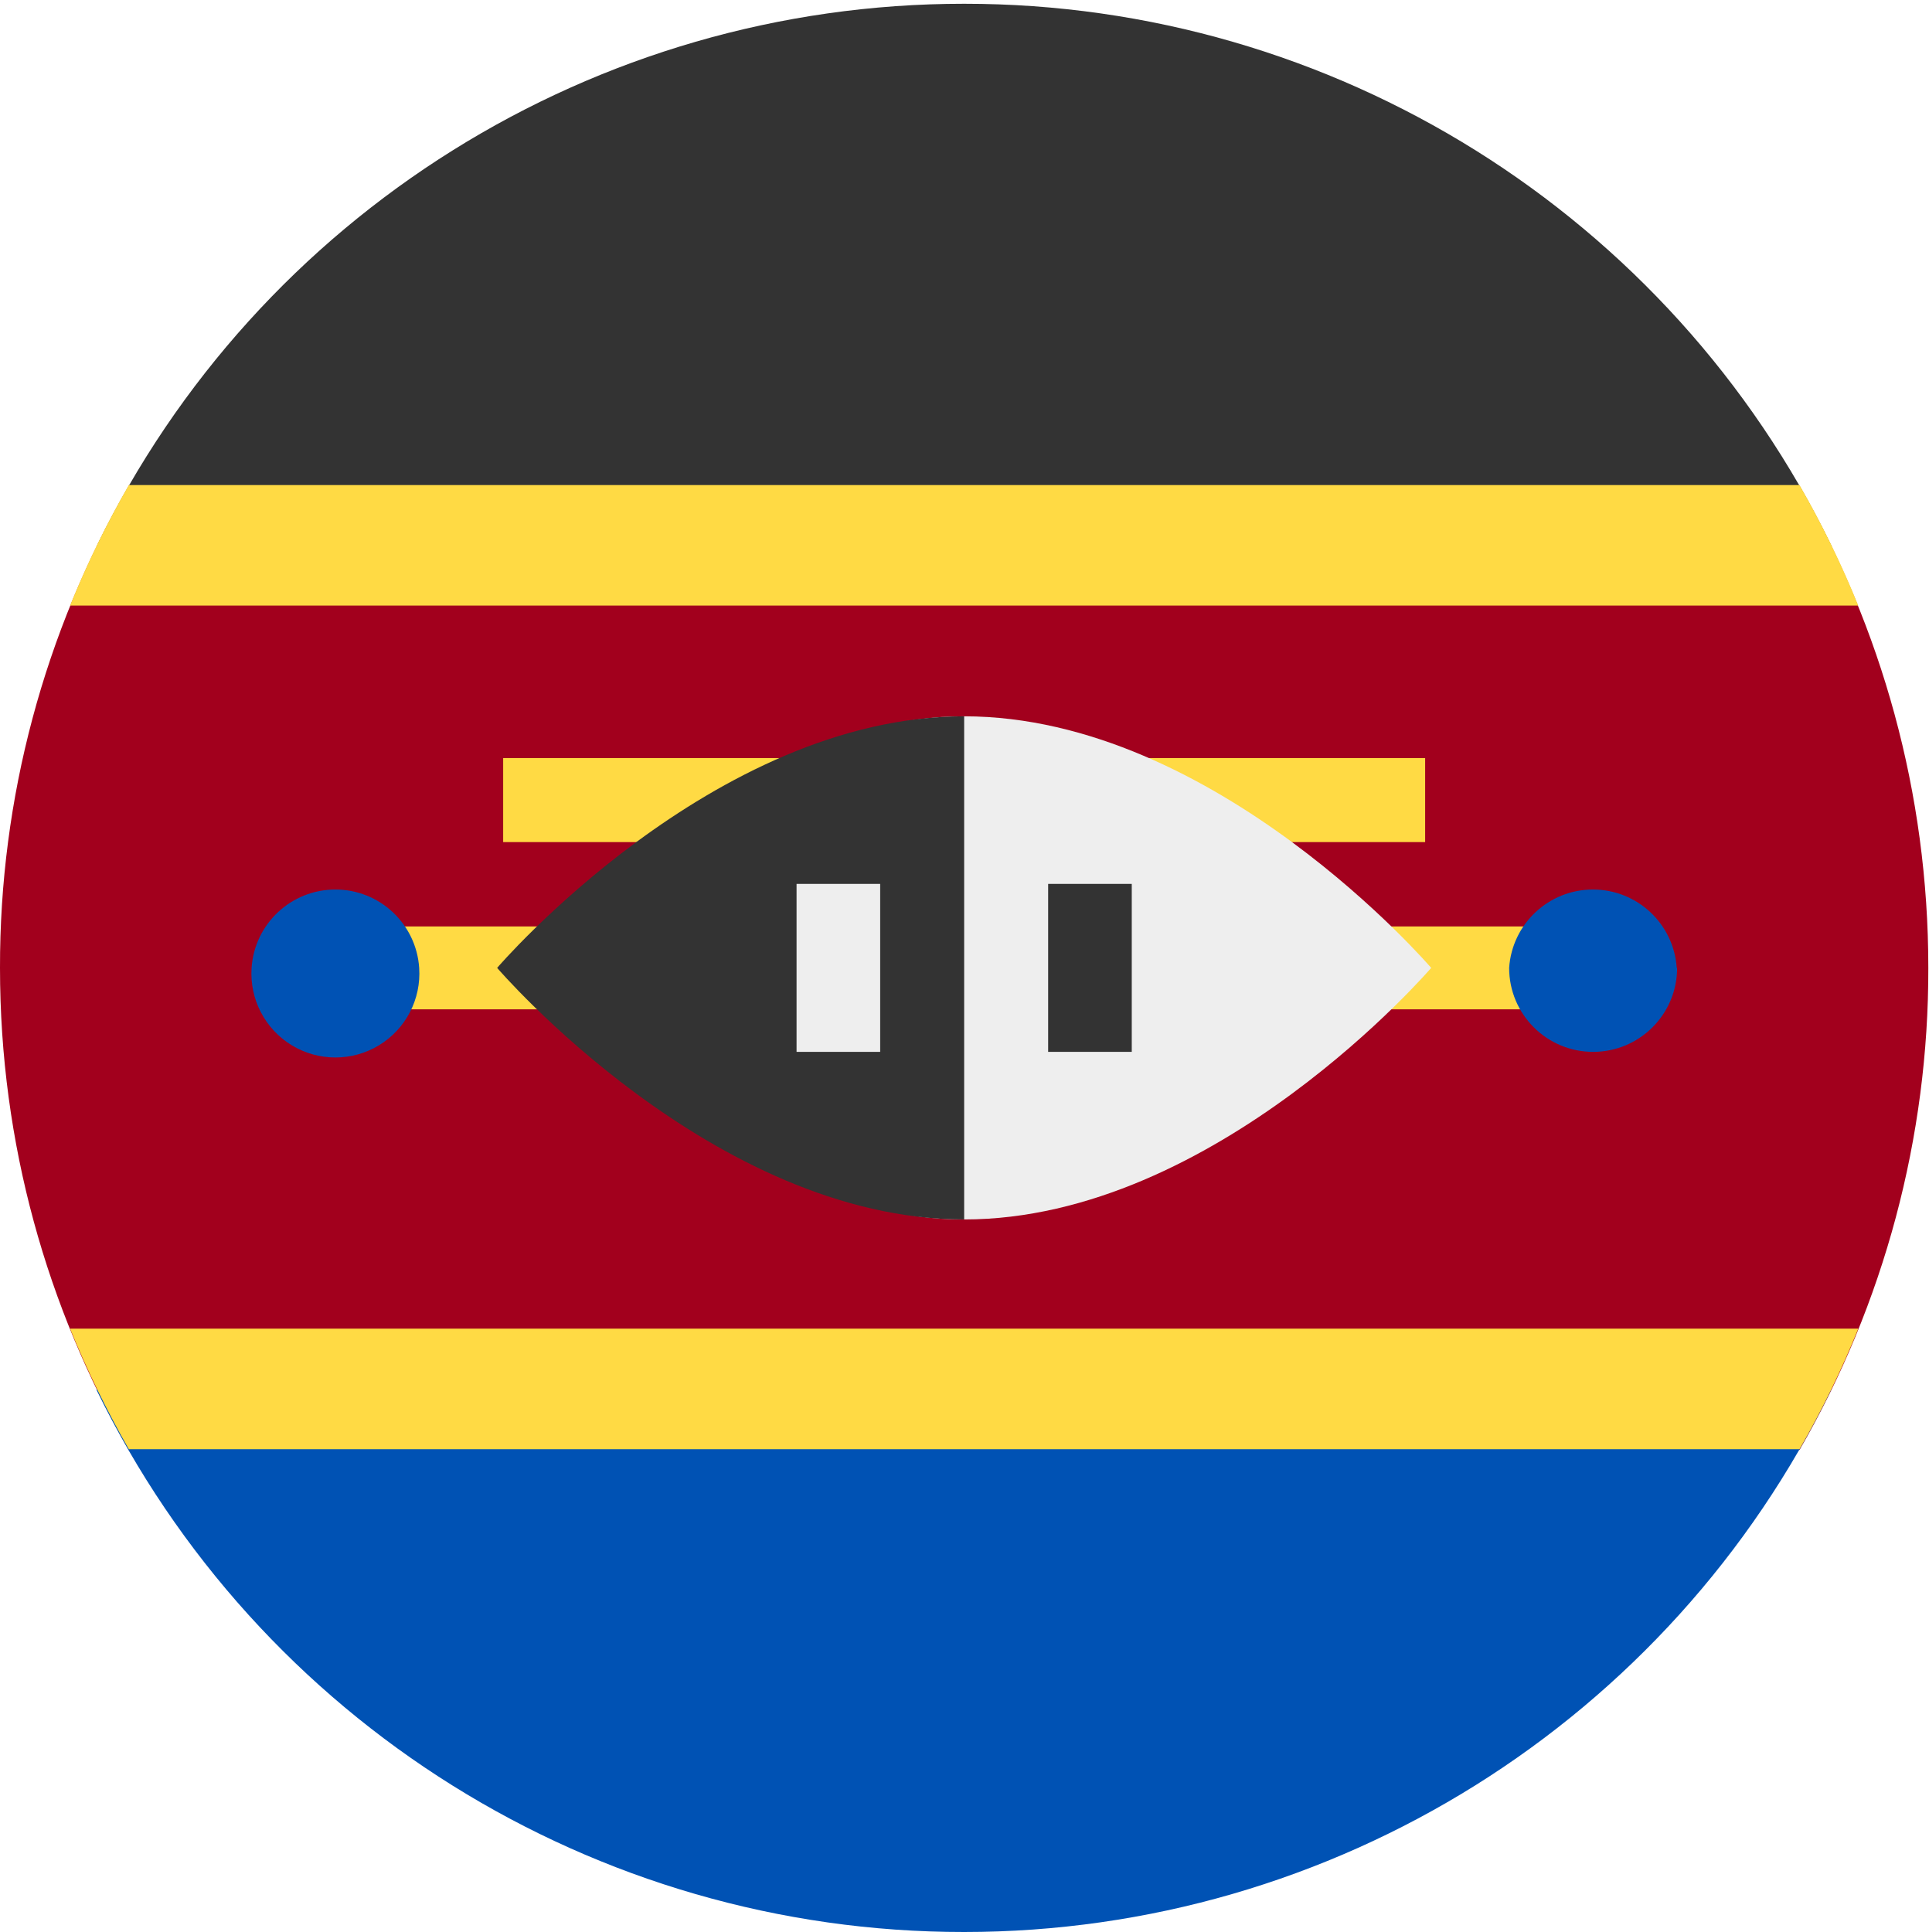
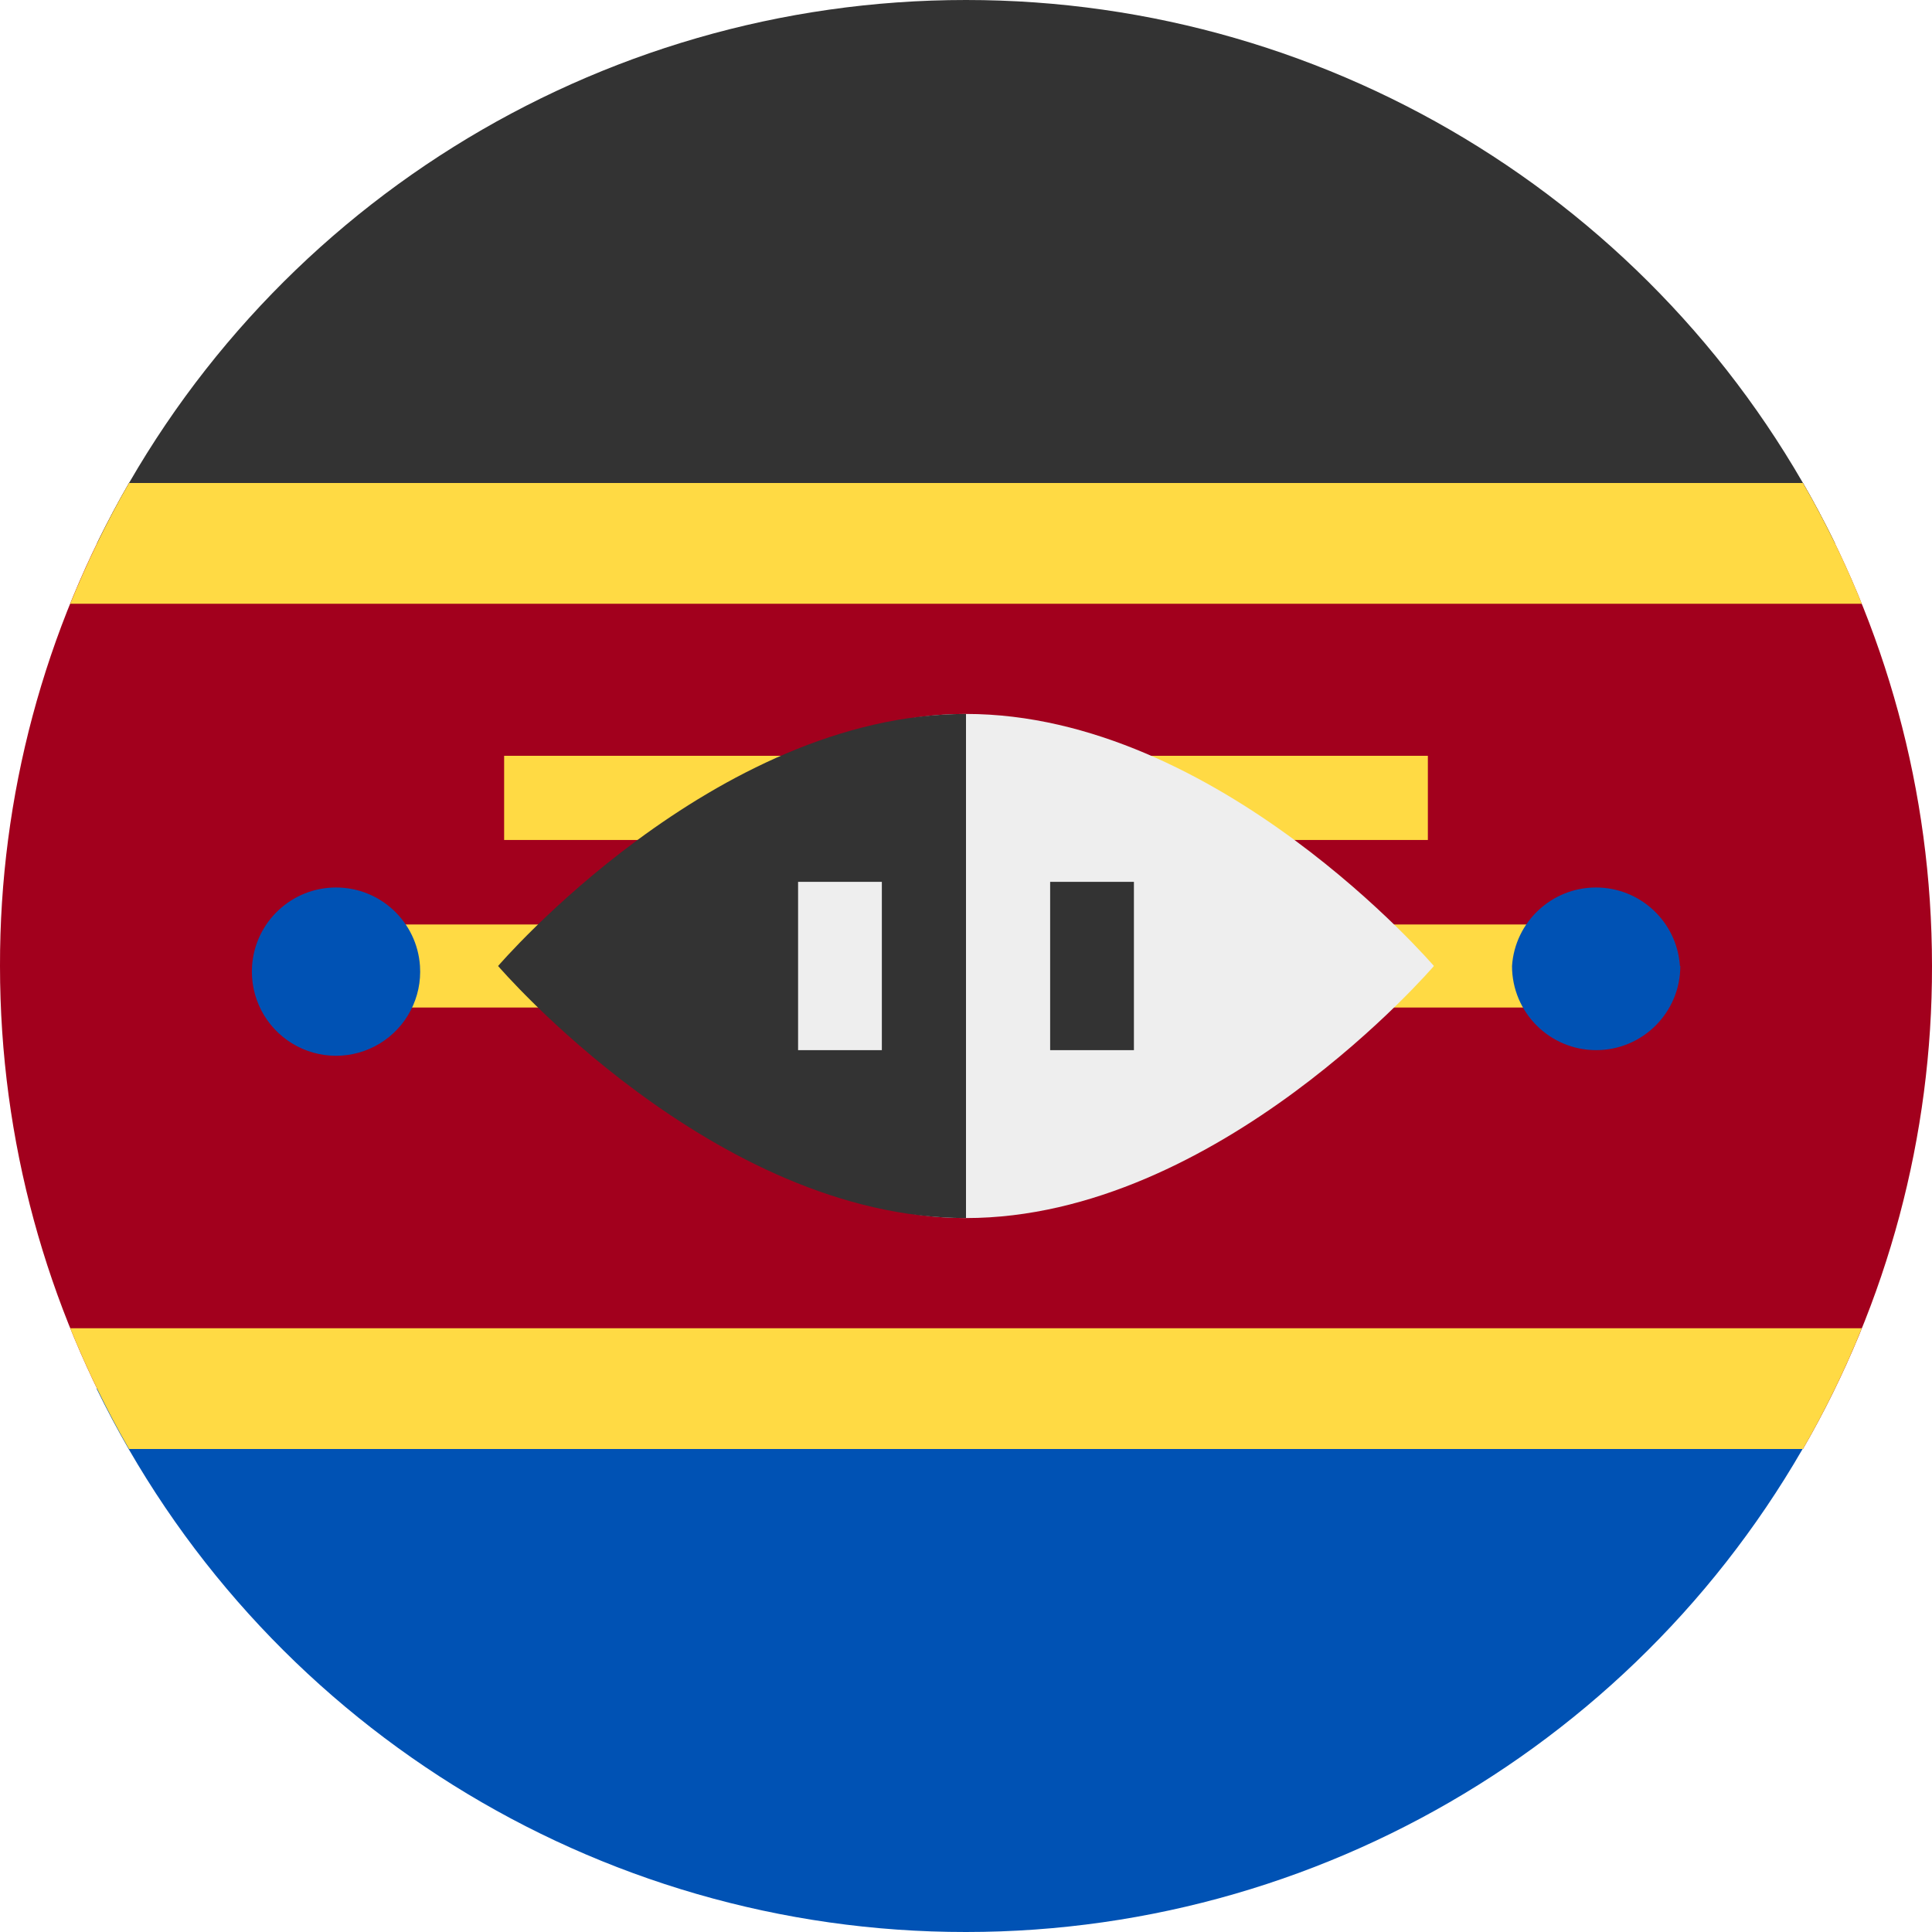
- <svg xmlns="http://www.w3.org/2000/svg" width="512" height="513" fill="none">
-   <path fill="#A2001D" d="M477.8 385A254.8 254.8 0 0 0 512 257c0-46.6-12.5-90.3-34.2-128H34.2A254.8 254.8 0 0 0 0 257c0 46.6 12.5 90.3 34.2 128h443.6Z" />
-   <path fill="#0052B4" d="M256 513A256 256 0 0 1 25.6 369h460.6A256 256 0 0 1 256 513h-.1Z" />
-   <path fill="#333" d="M256 1A256 256 0 0 0 25.7 145h460.6A256 256 0 0 0 256 1Z" />
-   <path fill="#FFDA44" fill-rule="evenodd" d="M477.8 128.8a255 255 0 0 1 15.6 32H18.6a255 255 0 0 1 15.6-32h443.6Zm-443.6 256c-5.9-10.3-11.1-21-15.6-32h474.8a255 255 0 0 1-15.6 32H34.2Zm344.2-183.5H133.6v22.3h244.8v-22.3ZM423 246H89v22h334v-22Z" clip-rule="evenodd" />
-   <path fill="#EEE" d="M380 257s-57.2 66.8-124 66.8-66.8-66.8-66.8-66.8 0-66.8 66.8-66.8S380 257 380 257Z" />
-   <path fill="#333" d="M256 323.8c-66.8 0-124-66.8-124-66.8s57.2-66.8 124-66.8" />
-   <path fill="#EEE" d="M211.5 234.7h22.2v44.6h-22.2v-44.6Z" />
-   <path fill="#333" d="M278.3 234.7h22.2v44.6h-22.2v-44.6Z" />
-   <path fill="#0052B4" fill-rule="evenodd" d="M111.3 257a22.3 22.3 0 1 1-44.5 0 22.3 22.3 0 0 1 44.5 0Zm334 0a22.3 22.3 0 1 1-44.6 0 22.3 22.3 0 0 1 44.5 0Z" clip-rule="evenodd" />
+ <svg xmlns="http://www.w3.org/2000/svg" width="512" height="512" fill="none">
+   <path fill="#A2001D" d="M477.8 384A254.8 254.8 0 0 0 512 256c0-46.6-12.5-90.3-34.2-128H34.2A254.8 254.8 0 0 0 0 256c0 46.6 12.5 90.3 34.2 128h443.6Z" />
+   <path fill="#0052B4" d="M256 512A256 256 0 0 1 25.6 368h460.6A256 256 0 0 1 256 512h-.1Z" />
+   <path fill="#333" d="M256 0A256 256 0 0 0 25.7 144h460.6A256 256 0 0 0 256 0Z" />
+   <path fill="#FFDA44" fill-rule="evenodd" d="M477.8 128a255 255 0 0 1 15.6 32H18.6c4.5-11 9.7-21.8 15.6-32h443.6ZM34.2 384c-5.9-10.2-11.1-21-15.6-32h474.8a255 255 0 0 1-15.6 32H34.2Zm344.2-183.7H133.6v22.3h244.8v-22.3ZM423 245H89v22h334v-22Z" clip-rule="evenodd" />
+   <path fill="#EEE" d="M380 256s-57.2 66.8-124 66.8-66.8-66.8-66.8-66.8 0-66.8 66.8-66.8S380 256 380 256Z" />
+   <path fill="#333" d="M256 322.8c-66.8 0-124-66.8-124-66.8s57.2-66.8 124-66.8" />
+   <path fill="#EEE" d="M211.5 233.7h22.2v44.6h-22.2v-44.6Z" />
+   <path fill="#333" d="M278.3 233.7h22.2v44.6h-22.2v-44.6Z" />
+   <path fill="#0052B4" fill-rule="evenodd" d="M111.3 256a22.3 22.3 0 1 1-44.5 0 22.3 22.3 0 0 1 44.5 0Zm334 0a22.3 22.3 0 1 1-44.6 0 22.3 22.3 0 0 1 44.5 0Z" clip-rule="evenodd" />
</svg>
